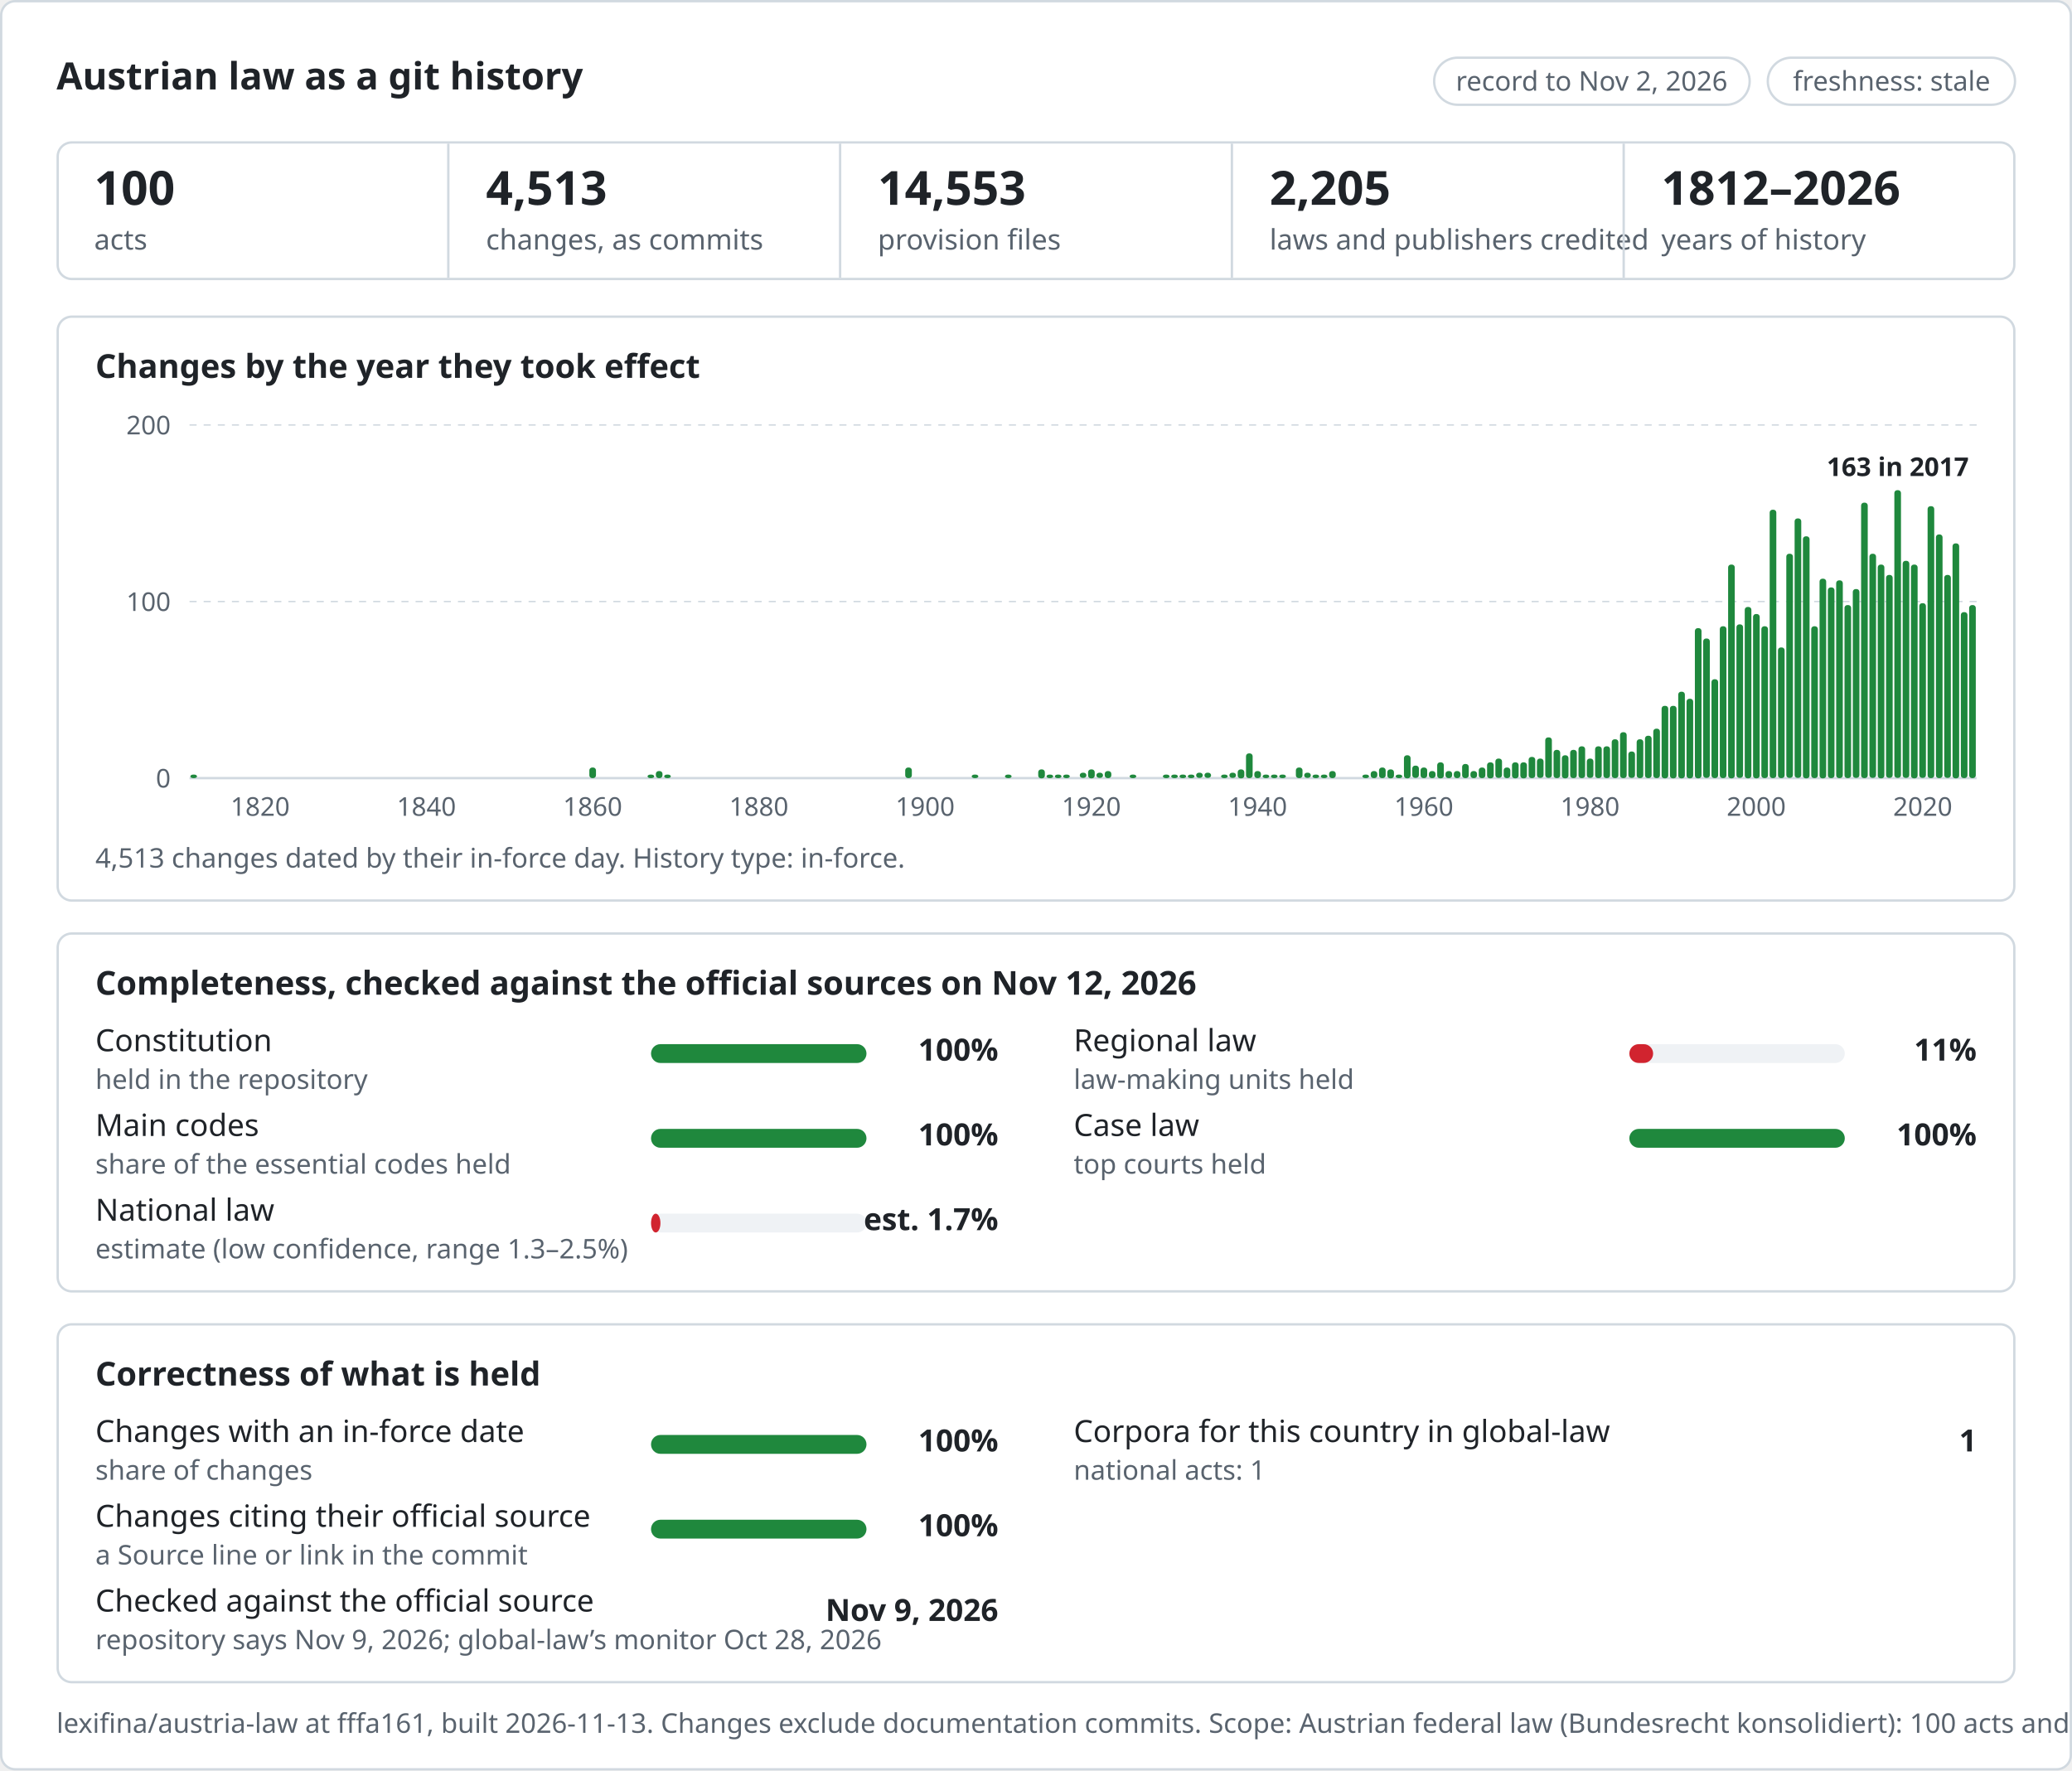
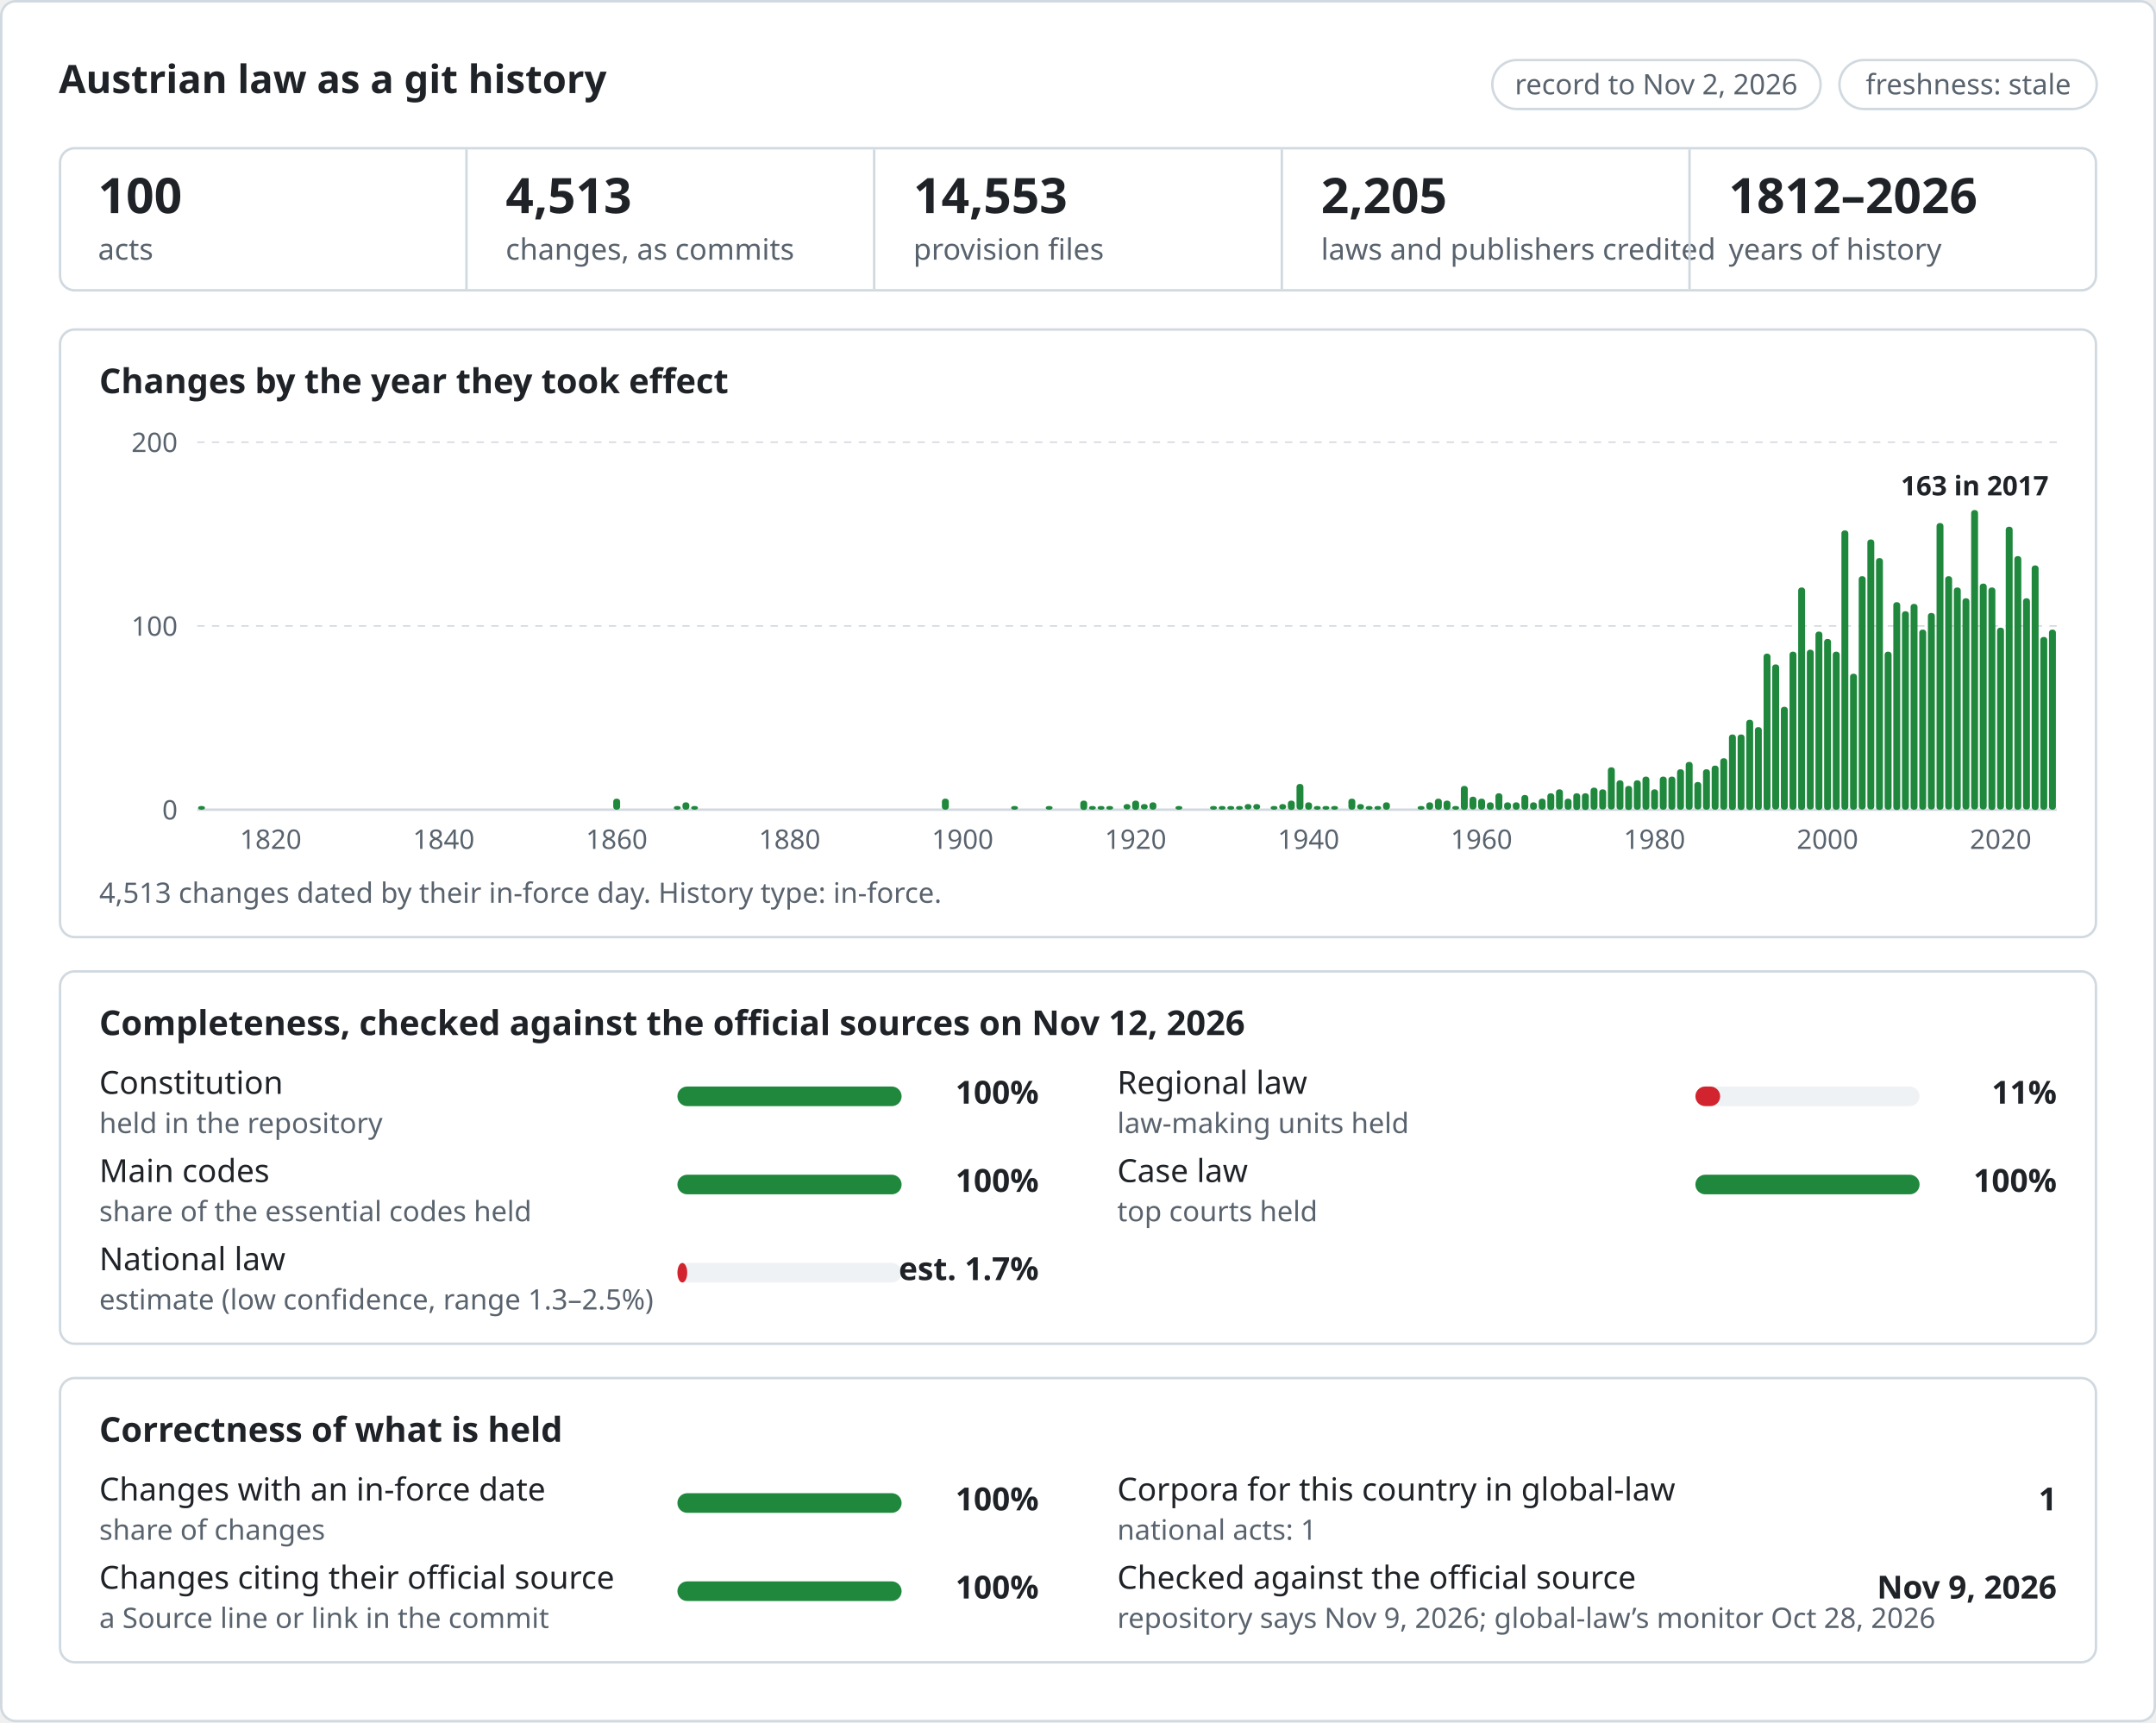
- <svg xmlns="http://www.w3.org/2000/svg" width="880" height="752" viewBox="0 0 880 752" font-family="-apple-system,BlinkMacSystemFont,Segoe UI,Noto Sans,Helvetica,Arial,sans-serif">
-   <rect x="0.5" y="0.5" width="879" height="751" rx="6" fill="#ffffff" stroke="#d1d9e0" />
+ <svg xmlns="http://www.w3.org/2000/svg" width="880" height="703" viewBox="0 0 880 703" font-family="-apple-system,BlinkMacSystemFont,Segoe UI,Noto Sans,Helvetica,Arial,sans-serif">
+   <rect x="0.5" y="0.5" width="879" height="702" rx="6" fill="#ffffff" stroke="#d1d9e0" />
  <text x="24" y="38" font-size="16" font-weight="600" fill="#1f2328">Austrian law as a git history</text>
  <rect x="609.1" y="24.5" width="134" height="20" rx="10" fill="none" stroke="#d1d9e0" />
  <text x="676.0" y="38.5" font-size="11.5" font-weight="500" text-anchor="middle" fill="#59636e">record to Nov 2, 2026</text>
  <rect x="750.8" y="24.5" width="105" height="20" rx="10" fill="none" stroke="#d1d9e0" />
  <text x="803.4" y="38.5" font-size="11.5" font-weight="500" text-anchor="middle" fill="#59636e">freshness: stale</text>
  <rect x="24.5" y="60.5" width="831" height="58" rx="6" fill="#ffffff" stroke="#d1d9e0" />
  <text x="40.0" y="87" font-size="20" font-weight="600" fill="#1f2328">100</text>
  <text x="40.0" y="106" font-size="12" fill="#59636e">acts</text>
  <line x1="190.4" y1="61" x2="190.4" y2="118" stroke="#d1d9e0" />
  <text x="206.4" y="87" font-size="20" font-weight="600" fill="#1f2328">4,513</text>
  <text x="206.4" y="106" font-size="12" fill="#59636e">changes, as commits</text>
  <line x1="356.8" y1="61" x2="356.8" y2="118" stroke="#d1d9e0" />
  <text x="372.8" y="87" font-size="20" font-weight="600" fill="#1f2328">14,553</text>
  <text x="372.8" y="106" font-size="12" fill="#59636e">provision files</text>
  <line x1="523.2" y1="61" x2="523.2" y2="118" stroke="#d1d9e0" />
  <text x="539.2" y="87" font-size="20" font-weight="600" fill="#1f2328">2,205</text>
  <text x="539.2" y="106" font-size="12" fill="#59636e" textLength="142" lengthAdjust="spacingAndGlyphs">laws and publishers credited</text>
  <line x1="689.6" y1="61" x2="689.6" y2="118" stroke="#d1d9e0" />
  <text x="705.6" y="87" font-size="20" font-weight="600" fill="#1f2328">1812–2026</text>
  <text x="705.6" y="106" font-size="12" fill="#59636e">years of history</text>
  <rect x="24.5" y="134.5" width="831" height="248" rx="6" fill="#ffffff" stroke="#d1d9e0" />
  <text x="40.5" y="160.5" font-size="14" font-weight="600" fill="#1f2328">Changes by the year they took effect</text>
  <line x1="80.5" y1="330.5" x2="839.5" y2="330.5" stroke="#d1d9e0" stroke-width="1" />
  <text x="72.5" y="334.5" font-size="11" text-anchor="end" fill="#59636e">0</text>
  <line x1="80.5" y1="255.5" x2="839.5" y2="255.5" stroke="#d1d9e0" stroke-width="0.6" stroke-dasharray="3 3" />
  <text x="72.5" y="259.5" font-size="11" text-anchor="end" fill="#59636e">100</text>
  <line x1="80.5" y1="180.5" x2="839.5" y2="180.5" stroke="#d1d9e0" stroke-width="0.6" stroke-dasharray="3 3" />
  <text x="72.5" y="184.5" font-size="11" text-anchor="end" fill="#59636e">200</text>
  <rect x="80.85" y="329.0" width="2.82" height="1.5" rx="1.2" fill="#1f883d" />
  <text x="110.5" y="346.5" font-size="11" text-anchor="middle" fill="#59636e">1820</text>
  <text x="181.1" y="346.5" font-size="11" text-anchor="middle" fill="#59636e">1840</text>
  <rect x="250.30" y="326.0" width="2.82" height="4.5" rx="1.2" fill="#1f883d" />
  <text x="251.7" y="346.5" font-size="11" text-anchor="middle" fill="#59636e">1860</text>
  <rect x="275.02" y="329.0" width="2.82" height="1.5" rx="1.2" fill="#1f883d" />
  <rect x="278.55" y="327.5" width="2.82" height="3.0" rx="1.2" fill="#1f883d" />
  <rect x="282.08" y="329.0" width="2.82" height="1.5" rx="1.2" fill="#1f883d" />
  <text x="322.3" y="346.5" font-size="11" text-anchor="middle" fill="#59636e">1880</text>
  <rect x="384.45" y="326.0" width="2.82" height="4.5" rx="1.2" fill="#1f883d" />
  <text x="392.9" y="346.5" font-size="11" text-anchor="middle" fill="#59636e">1900</text>
  <rect x="412.69" y="329.0" width="2.82" height="1.5" rx="1.2" fill="#1f883d" />
  <rect x="426.82" y="329.0" width="2.82" height="1.5" rx="1.2" fill="#1f883d" />
  <rect x="440.94" y="326.8" width="2.82" height="3.8" rx="1.2" fill="#1f883d" />
  <rect x="444.47" y="329.0" width="2.82" height="1.5" rx="1.2" fill="#1f883d" />
  <rect x="448.00" y="329.0" width="2.82" height="1.5" rx="1.2" fill="#1f883d" />
  <rect x="451.53" y="329.0" width="2.82" height="1.5" rx="1.2" fill="#1f883d" />
  <rect x="458.59" y="328.2" width="2.82" height="2.2" rx="1.2" fill="#1f883d" />
  <rect x="462.12" y="326.8" width="2.82" height="3.8" rx="1.2" fill="#1f883d" />
  <text x="463.5" y="346.5" font-size="11" text-anchor="middle" fill="#59636e">1920</text>
  <rect x="465.65" y="328.2" width="2.82" height="2.2" rx="1.2" fill="#1f883d" />
  <rect x="469.18" y="327.5" width="2.82" height="3.0" rx="1.2" fill="#1f883d" />
  <rect x="479.77" y="329.0" width="2.82" height="1.5" rx="1.2" fill="#1f883d" />
  <rect x="493.89" y="329.0" width="2.82" height="1.5" rx="1.2" fill="#1f883d" />
  <rect x="497.42" y="329.0" width="2.82" height="1.5" rx="1.2" fill="#1f883d" />
  <rect x="500.95" y="329.0" width="2.82" height="1.5" rx="1.2" fill="#1f883d" />
  <rect x="504.48" y="329.0" width="2.82" height="1.5" rx="1.2" fill="#1f883d" />
  <rect x="508.01" y="328.2" width="2.82" height="2.2" rx="1.2" fill="#1f883d" />
  <rect x="511.54" y="328.2" width="2.82" height="2.2" rx="1.2" fill="#1f883d" />
  <rect x="518.60" y="329.0" width="2.82" height="1.5" rx="1.2" fill="#1f883d" />
  <rect x="522.13" y="328.2" width="2.82" height="2.2" rx="1.2" fill="#1f883d" />
  <rect x="525.66" y="326.8" width="2.82" height="3.8" rx="1.2" fill="#1f883d" />
  <rect x="529.19" y="320.0" width="2.82" height="10.5" rx="1.2" fill="#1f883d" />
  <rect x="532.72" y="327.5" width="2.82" height="3.0" rx="1.2" fill="#1f883d" />
  <text x="534.1" y="346.5" font-size="11" text-anchor="middle" fill="#59636e">1940</text>
  <rect x="536.25" y="329.0" width="2.82" height="1.5" rx="1.2" fill="#1f883d" />
  <rect x="539.78" y="329.0" width="2.82" height="1.5" rx="1.2" fill="#1f883d" />
  <rect x="543.31" y="329.0" width="2.82" height="1.5" rx="1.2" fill="#1f883d" />
  <rect x="550.37" y="326.0" width="2.82" height="4.5" rx="1.2" fill="#1f883d" />
  <rect x="553.90" y="328.2" width="2.82" height="2.2" rx="1.2" fill="#1f883d" />
  <rect x="557.43" y="329.0" width="2.82" height="1.5" rx="1.2" fill="#1f883d" />
  <rect x="560.96" y="329.0" width="2.82" height="1.5" rx="1.2" fill="#1f883d" />
  <rect x="564.49" y="327.5" width="2.82" height="3.0" rx="1.2" fill="#1f883d" />
  <rect x="578.62" y="329.0" width="2.82" height="1.5" rx="1.2" fill="#1f883d" />
  <rect x="582.15" y="327.5" width="2.82" height="3.0" rx="1.2" fill="#1f883d" />
  <rect x="585.68" y="326.0" width="2.82" height="4.5" rx="1.2" fill="#1f883d" />
  <rect x="589.21" y="326.8" width="2.82" height="3.8" rx="1.2" fill="#1f883d" />
  <rect x="592.74" y="329.0" width="2.82" height="1.5" rx="1.2" fill="#1f883d" />
  <rect x="596.27" y="320.8" width="2.82" height="9.8" rx="1.2" fill="#1f883d" />
  <rect x="599.80" y="325.2" width="2.82" height="5.2" rx="1.2" fill="#1f883d" />
  <rect x="603.33" y="326.0" width="2.82" height="4.5" rx="1.2" fill="#1f883d" />
  <text x="604.7" y="346.5" font-size="11" text-anchor="middle" fill="#59636e">1960</text>
  <rect x="606.86" y="327.5" width="2.82" height="3.0" rx="1.2" fill="#1f883d" />
  <rect x="610.39" y="323.8" width="2.82" height="6.8" rx="1.2" fill="#1f883d" />
  <rect x="613.92" y="327.5" width="2.82" height="3.0" rx="1.2" fill="#1f883d" />
  <rect x="617.45" y="327.5" width="2.82" height="3.0" rx="1.2" fill="#1f883d" />
  <rect x="620.98" y="324.5" width="2.82" height="6.0" rx="1.2" fill="#1f883d" />
  <rect x="624.51" y="327.5" width="2.82" height="3.0" rx="1.2" fill="#1f883d" />
  <rect x="628.04" y="326.0" width="2.82" height="4.5" rx="1.2" fill="#1f883d" />
  <rect x="631.57" y="323.8" width="2.82" height="6.8" rx="1.2" fill="#1f883d" />
  <rect x="635.10" y="322.2" width="2.82" height="8.2" rx="1.2" fill="#1f883d" />
  <rect x="638.63" y="326.0" width="2.82" height="4.5" rx="1.2" fill="#1f883d" />
  <rect x="642.16" y="323.8" width="2.82" height="6.8" rx="1.2" fill="#1f883d" />
  <rect x="645.69" y="323.8" width="2.82" height="6.8" rx="1.2" fill="#1f883d" />
  <rect x="649.22" y="321.5" width="2.82" height="9.0" rx="1.2" fill="#1f883d" />
  <rect x="652.75" y="322.2" width="2.82" height="8.2" rx="1.2" fill="#1f883d" />
  <rect x="656.28" y="313.2" width="2.82" height="17.2" rx="1.2" fill="#1f883d" />
  <rect x="659.81" y="318.5" width="2.82" height="12.0" rx="1.2" fill="#1f883d" />
  <rect x="663.34" y="320.8" width="2.82" height="9.8" rx="1.2" fill="#1f883d" />
  <rect x="666.87" y="318.5" width="2.82" height="12.0" rx="1.2" fill="#1f883d" />
  <rect x="670.40" y="317.0" width="2.82" height="13.5" rx="1.2" fill="#1f883d" />
  <rect x="673.93" y="322.2" width="2.82" height="8.2" rx="1.2" fill="#1f883d" />
  <text x="675.3" y="346.5" font-size="11" text-anchor="middle" fill="#59636e">1980</text>
  <rect x="677.46" y="317.0" width="2.82" height="13.5" rx="1.2" fill="#1f883d" />
  <rect x="680.99" y="317.0" width="2.82" height="13.5" rx="1.2" fill="#1f883d" />
  <rect x="684.52" y="314.0" width="2.82" height="16.5" rx="1.2" fill="#1f883d" />
  <rect x="688.05" y="311.0" width="2.82" height="19.5" rx="1.2" fill="#1f883d" />
  <rect x="691.58" y="319.2" width="2.82" height="11.2" rx="1.2" fill="#1f883d" />
  <rect x="695.11" y="314.0" width="2.82" height="16.5" rx="1.2" fill="#1f883d" />
  <rect x="698.64" y="312.5" width="2.82" height="18.0" rx="1.2" fill="#1f883d" />
  <rect x="702.17" y="309.5" width="2.82" height="21.0" rx="1.2" fill="#1f883d" />
  <rect x="705.70" y="299.8" width="2.82" height="30.8" rx="1.2" fill="#1f883d" />
  <rect x="709.23" y="299.8" width="2.82" height="30.8" rx="1.2" fill="#1f883d" />
  <rect x="712.76" y="293.8" width="2.82" height="36.8" rx="1.2" fill="#1f883d" />
  <rect x="716.29" y="296.8" width="2.82" height="33.8" rx="1.2" fill="#1f883d" />
  <rect x="719.83" y="266.8" width="2.82" height="63.8" rx="1.2" fill="#1f883d" />
  <rect x="723.36" y="271.2" width="2.82" height="59.2" rx="1.2" fill="#1f883d" />
  <rect x="726.89" y="288.5" width="2.82" height="42.0" rx="1.2" fill="#1f883d" />
  <rect x="730.42" y="266.0" width="2.82" height="64.5" rx="1.2" fill="#1f883d" />
  <rect x="733.95" y="239.8" width="2.82" height="90.8" rx="1.2" fill="#1f883d" />
  <rect x="737.48" y="265.2" width="2.82" height="65.2" rx="1.2" fill="#1f883d" />
  <rect x="741.01" y="257.8" width="2.82" height="72.8" rx="1.2" fill="#1f883d" />
  <rect x="744.54" y="260.8" width="2.82" height="69.8" rx="1.2" fill="#1f883d" />
  <text x="745.9" y="346.5" font-size="11" text-anchor="middle" fill="#59636e">2000</text>
  <rect x="748.07" y="266.0" width="2.82" height="64.5" rx="1.2" fill="#1f883d" />
  <rect x="751.60" y="216.5" width="2.82" height="114.0" rx="1.2" fill="#1f883d" />
  <rect x="755.13" y="275.0" width="2.82" height="55.5" rx="1.2" fill="#1f883d" />
  <rect x="758.66" y="235.2" width="2.82" height="95.2" rx="1.2" fill="#1f883d" />
  <rect x="762.19" y="220.2" width="2.82" height="110.2" rx="1.2" fill="#1f883d" />
  <rect x="765.72" y="227.8" width="2.82" height="102.8" rx="1.2" fill="#1f883d" />
  <rect x="769.25" y="266.0" width="2.82" height="64.5" rx="1.2" fill="#1f883d" />
  <rect x="772.78" y="245.8" width="2.82" height="84.8" rx="1.2" fill="#1f883d" />
  <rect x="776.31" y="249.5" width="2.82" height="81.0" rx="1.2" fill="#1f883d" />
  <rect x="779.84" y="246.5" width="2.82" height="84.0" rx="1.2" fill="#1f883d" />
  <rect x="783.37" y="257.0" width="2.82" height="73.5" rx="1.2" fill="#1f883d" />
  <rect x="786.90" y="250.2" width="2.82" height="80.2" rx="1.2" fill="#1f883d" />
  <rect x="790.43" y="213.5" width="2.82" height="117.0" rx="1.2" fill="#1f883d" />
  <rect x="793.96" y="235.2" width="2.82" height="95.2" rx="1.2" fill="#1f883d" />
  <rect x="797.49" y="239.8" width="2.82" height="90.8" rx="1.2" fill="#1f883d" />
  <rect x="801.02" y="244.2" width="2.82" height="86.2" rx="1.2" fill="#1f883d" />
  <rect x="804.55" y="208.2" width="2.82" height="122.2" rx="1.2" fill="#1f883d" />
  <text x="806.0" y="202.2" font-size="11" font-weight="600" text-anchor="middle" fill="#1f2328">163 in 2017</text>
  <rect x="808.08" y="238.2" width="2.82" height="92.2" rx="1.2" fill="#1f883d" />
  <rect x="811.61" y="239.8" width="2.82" height="90.8" rx="1.2" fill="#1f883d" />
  <rect x="815.14" y="256.2" width="2.82" height="74.2" rx="1.2" fill="#1f883d" />
  <text x="816.6" y="346.5" font-size="11" text-anchor="middle" fill="#59636e">2020</text>
  <rect x="818.67" y="215.0" width="2.82" height="115.5" rx="1.2" fill="#1f883d" />
  <rect x="822.20" y="227.0" width="2.82" height="103.5" rx="1.2" fill="#1f883d" />
  <rect x="825.73" y="244.2" width="2.82" height="86.2" rx="1.2" fill="#1f883d" />
  <rect x="829.26" y="230.8" width="2.82" height="99.8" rx="1.2" fill="#1f883d" />
  <rect x="832.79" y="260.0" width="2.82" height="70.5" rx="1.2" fill="#1f883d" />
  <rect x="836.32" y="257.0" width="2.82" height="73.5" rx="1.2" fill="#1f883d" />
  <text x="40.5" y="368.5" font-size="11.5" fill="#59636e">4,513 changes dated by their in-force day. History type: in-force.</text>
  <rect x="24.5" y="396.5" width="831" height="152" rx="6" fill="#ffffff" stroke="#d1d9e0" />
  <text x="40.5" y="422.5" font-size="14" font-weight="600" fill="#1f2328">Completeness, checked against the official sources on Nov 12, 2026</text>
  <text x="40.5" y="446.5" font-size="13" fill="#1f2328">Constitution</text>
  <text x="40.5" y="462.5" font-size="11.5" fill="#59636e">held in the repository</text>
  <g>
    <rect x="276.5" y="443.5" width="91.5" height="8" rx="4" fill="#eff2f5" />
    <rect x="276.5" y="443.5" width="91.5" height="8" rx="4" fill="#1f883d" />
  </g>
  <text x="424.0" y="450.5" font-size="13" font-weight="600" text-anchor="end" fill="#1f2328">100%</text>
  <text x="40.5" y="482.5" font-size="13" fill="#1f2328">Main codes</text>
  <text x="40.5" y="498.5" font-size="11.5" fill="#59636e">share of the essential codes held</text>
  <g>
    <rect x="276.5" y="479.5" width="91.5" height="8" rx="4" fill="#eff2f5" />
    <rect x="276.5" y="479.5" width="91.5" height="8" rx="4" fill="#1f883d" />
  </g>
  <text x="424.0" y="486.5" font-size="13" font-weight="600" text-anchor="end" fill="#1f2328">100%</text>
  <text x="40.5" y="518.5" font-size="13" fill="#1f2328">National law</text>
  <text x="40.5" y="534.5" font-size="11.5" fill="#59636e">estimate (low confidence, range 1.3–2.5%)</text>
  <g>
    <rect x="276.5" y="515.5" width="91.5" height="8" rx="4" fill="#eff2f5" />
    <rect x="276.5" y="515.5" width="4.0" height="8" rx="4" fill="#d1242f" />
  </g>
  <text x="424.0" y="522.5" font-size="13" font-weight="600" text-anchor="end" fill="#1f2328">est. 1.7%</text>
  <text x="456.0" y="446.5" font-size="13" fill="#1f2328">Regional law</text>
  <text x="456.0" y="462.5" font-size="11.5" fill="#59636e">law-making units held</text>
  <g>
    <rect x="692.0" y="443.5" width="91.5" height="8" rx="4" fill="#eff2f5" />
    <rect x="692.0" y="443.5" width="10.1" height="8" rx="4" fill="#d1242f" />
  </g>
  <text x="839.5" y="450.5" font-size="13" font-weight="600" text-anchor="end" fill="#1f2328">11%</text>
  <text x="456.0" y="482.5" font-size="13" fill="#1f2328">Case law</text>
  <text x="456.0" y="498.5" font-size="11.5" fill="#59636e">top courts held</text>
  <g>
    <rect x="692.0" y="479.5" width="91.5" height="8" rx="4" fill="#eff2f5" />
    <rect x="692.0" y="479.5" width="91.5" height="8" rx="4" fill="#1f883d" />
  </g>
  <text x="839.5" y="486.5" font-size="13" font-weight="600" text-anchor="end" fill="#1f2328">100%</text>
-   <rect x="24.5" y="562.5" width="831" height="152" rx="6" fill="#ffffff" stroke="#d1d9e0" />
+   <rect x="24.5" y="562.5" width="831" height="116" rx="6" fill="#ffffff" stroke="#d1d9e0" />
  <text x="40.5" y="588.5" font-size="14" font-weight="600" fill="#1f2328">Correctness of what is held</text>
  <text x="40.5" y="612.5" font-size="13" fill="#1f2328">Changes with an in-force date</text>
  <text x="40.5" y="628.5" font-size="11.5" fill="#59636e">share of changes</text>
  <g>
    <rect x="276.5" y="609.5" width="91.5" height="8" rx="4" fill="#eff2f5" />
    <rect x="276.5" y="609.5" width="91.5" height="8" rx="4" fill="#1f883d" />
  </g>
  <text x="424.0" y="616.5" font-size="13" font-weight="600" text-anchor="end" fill="#1f2328">100%</text>
  <text x="40.5" y="648.5" font-size="13" fill="#1f2328">Changes citing their official source</text>
  <text x="40.5" y="664.5" font-size="11.5" fill="#59636e">a Source line or link in the commit</text>
  <g>
    <rect x="276.5" y="645.5" width="91.5" height="8" rx="4" fill="#eff2f5" />
    <rect x="276.5" y="645.5" width="91.5" height="8" rx="4" fill="#1f883d" />
  </g>
  <text x="424.0" y="652.5" font-size="13" font-weight="600" text-anchor="end" fill="#1f2328">100%</text>
-   <text x="40.5" y="684.5" font-size="13" fill="#1f2328">Checked against the official source</text>
-   <text x="40.5" y="700.5" font-size="11.5" fill="#59636e">repository says Nov 9, 2026; global-law’s monitor Oct 28, 2026</text>
-   <text x="424.0" y="688.5" font-size="13" font-weight="600" text-anchor="end" fill="#1f2328">Nov 9, 2026</text>
  <text x="456.0" y="612.5" font-size="13" fill="#1f2328">Corpora for this country in global-law</text>
  <text x="456.0" y="628.5" font-size="11.5" fill="#59636e">national acts: 1</text>
  <text x="839.5" y="616.5" font-size="13" font-weight="600" text-anchor="end" fill="#1f2328">1</text>
-   <text x="24" y="736" font-size="11.5" fill="#59636e" textLength="832" lengthAdjust="spacingAndGlyphs">lexifina/austria-law at fffa161, built 2026-11-13. Changes exclude documentation commits. Scope: Austrian federal law (Bundesrecht konsolidiert): 100 acts and ordinances…</text>
+   <text x="456.0" y="648.5" font-size="13" fill="#1f2328">Checked against the official source</text>
+   <text x="456.0" y="664.5" font-size="11.5" fill="#59636e">repository says Nov 9, 2026; global-law’s monitor Oct 28, 2026</text>
+   <text x="839.5" y="652.5" font-size="13" font-weight="600" text-anchor="end" fill="#1f2328">Nov 9, 2026</text>
</svg>
